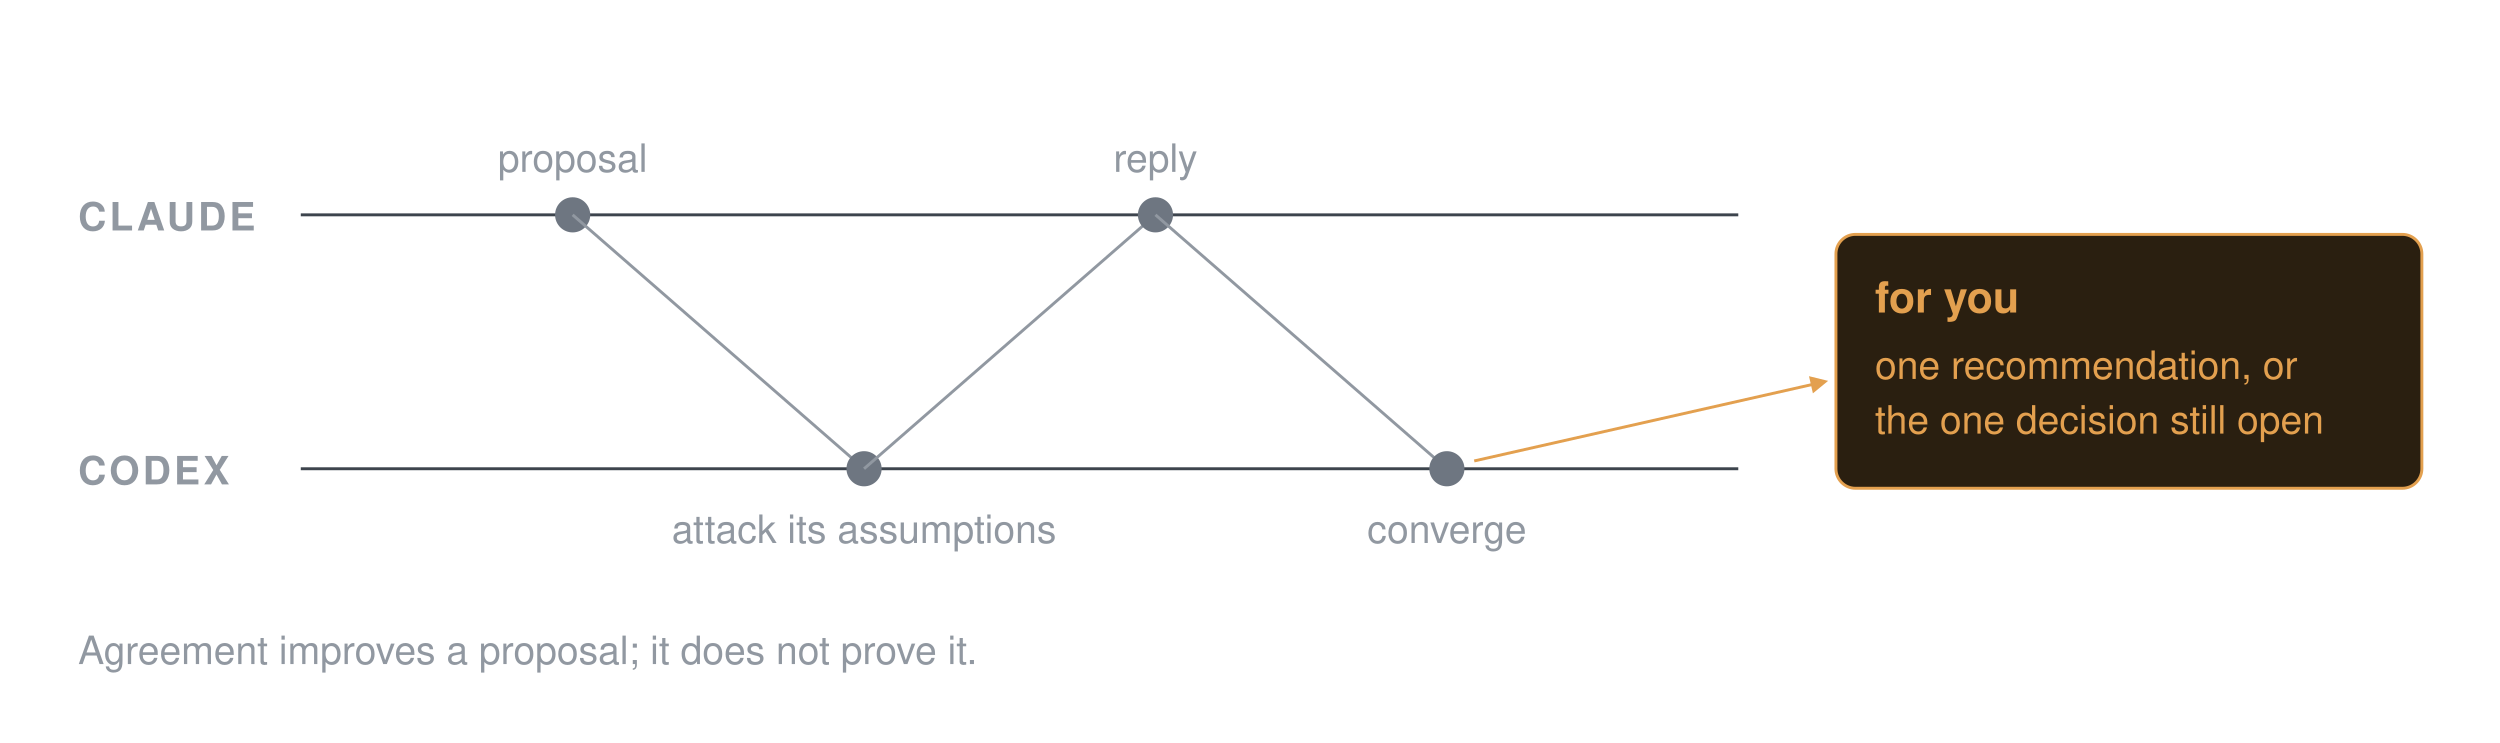
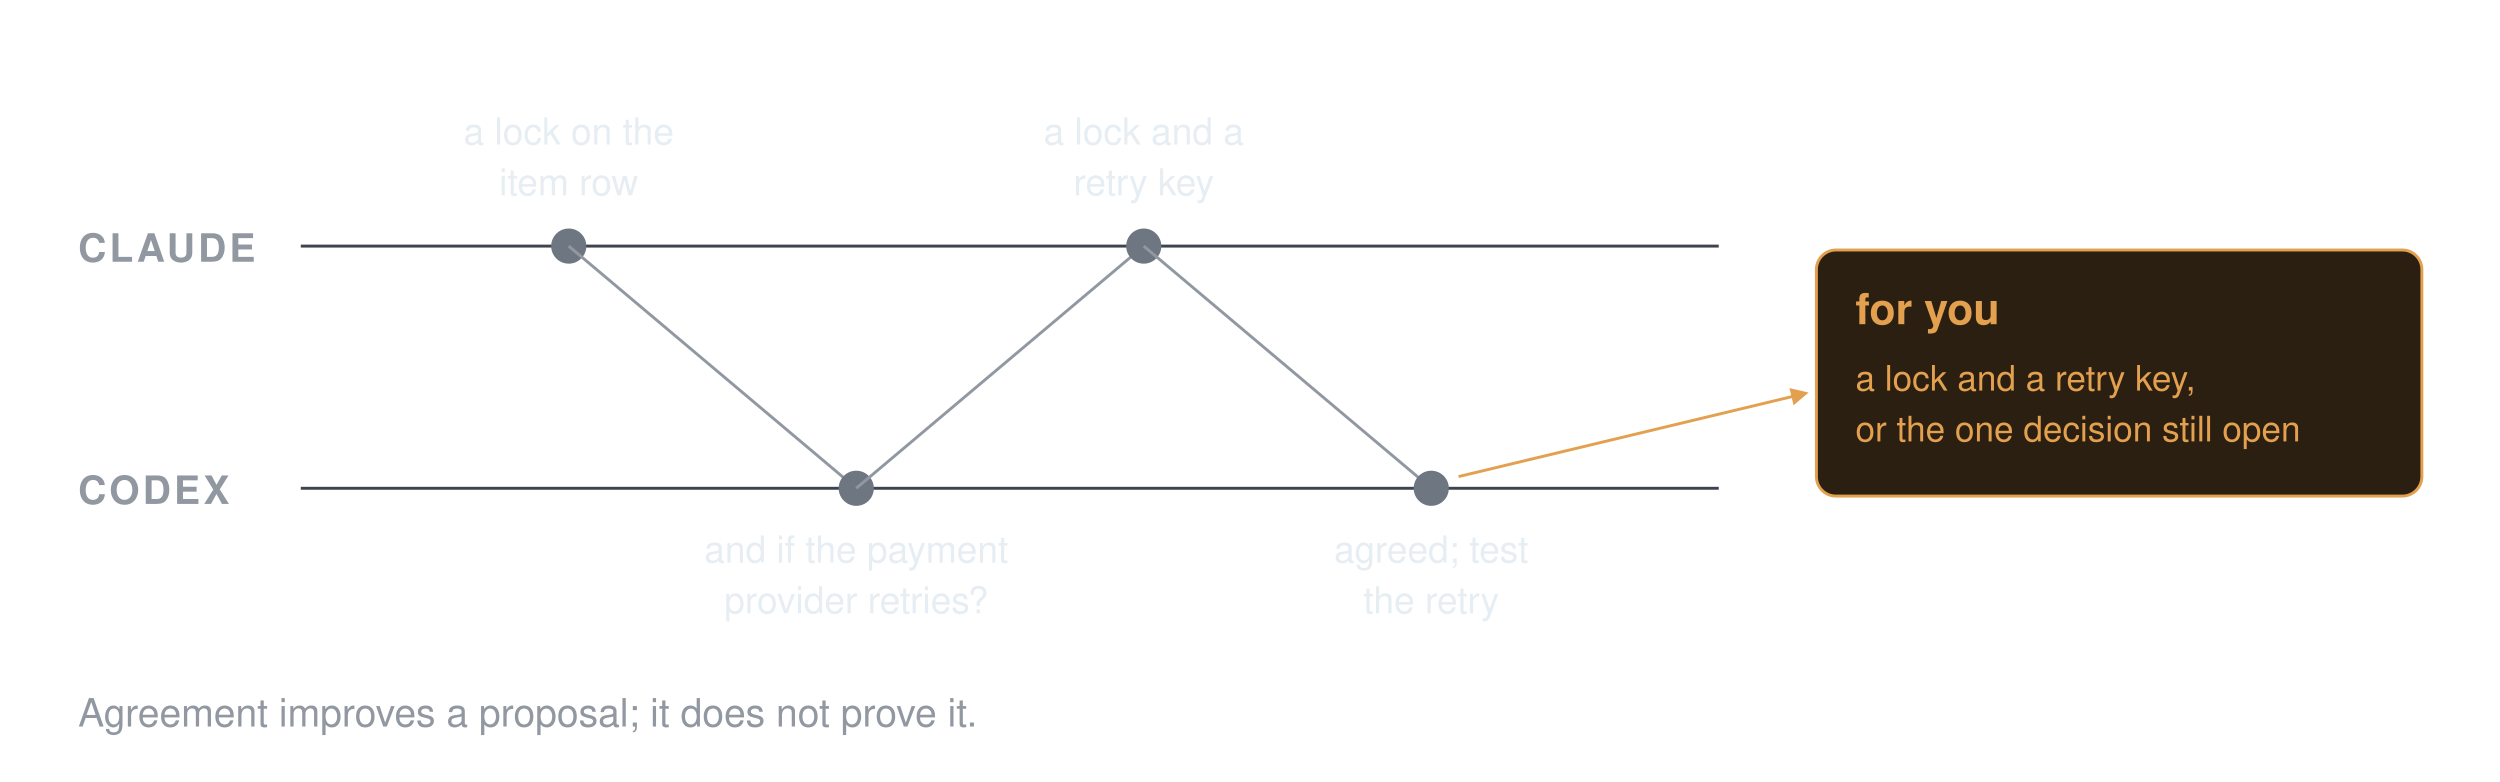
- <svg xmlns="http://www.w3.org/2000/svg" viewBox="0 0 1280 380" width="1280" height="380" role="img" aria-labelledby="t d">
-   <text x="40" y="118" font-size="20" font-family="ui-sans-serif, -apple-system, 'Segoe UI', Helvetica, Arial, sans-serif" fill="#9198a1" font-weight="600" letter-spacing="1.6">CLAUDE</text>
-   <line x1="154" y1="110" x2="890" y2="110" stroke="#3d444d" stroke-width="1.5" />
-   <text x="40" y="248" font-size="20" font-family="ui-sans-serif, -apple-system, 'Segoe UI', Helvetica, Arial, sans-serif" fill="#9198a1" font-weight="600" letter-spacing="1.6">CODEX</text>
-   <line x1="154" y1="240" x2="890" y2="240" stroke="#3d444d" stroke-width="1.5" />
-   <circle cx="293.2" cy="110" r="9" fill="#6e7681" />
-   <text x="293.2" y="88" font-size="20" font-family="ui-sans-serif, -apple-system, 'Segoe UI', Helvetica, Arial, sans-serif" fill="#9198a1" text-anchor="middle">proposal</text>
-   <line x1="293.2" y1="110" x2="442.4" y2="240" stroke="#9198a1" stroke-width="1.5" />
-   <circle cx="442.4" cy="240" r="9" fill="#6e7681" />
-   <text x="442.4" y="278" font-size="20" font-family="ui-sans-serif, -apple-system, 'Segoe UI', Helvetica, Arial, sans-serif" fill="#9198a1" text-anchor="middle">attack its assumptions</text>
-   <line x1="442.4" y1="240" x2="591.6" y2="110" stroke="#9198a1" stroke-width="1.5" />
-   <circle cx="591.6" cy="110" r="9" fill="#6e7681" />
-   <text x="591.6" y="88" font-size="20" font-family="ui-sans-serif, -apple-system, 'Segoe UI', Helvetica, Arial, sans-serif" fill="#9198a1" text-anchor="middle">reply</text>
-   <line x1="591.6" y1="110" x2="740.8" y2="240" stroke="#9198a1" stroke-width="1.5" />
-   <circle cx="740.8" cy="240" r="9" fill="#6e7681" />
-   <text x="740.8" y="278" font-size="20" font-family="ui-sans-serif, -apple-system, 'Segoe UI', Helvetica, Arial, sans-serif" fill="#9198a1" text-anchor="middle">converge</text>
-   <line x1="754.8" y1="236" x2="929" y2="196.6" stroke="#e3a04f" stroke-width="1.5" />
-   <path d="M936 195L928.2 201.4L926.2 192.6Z" fill="#e3a04f" />
-   <rect x="940" y="120" width="300" height="130" rx="10" fill="#2a1f10" stroke="#e3a04f" stroke-width="1.5" />
-   <text x="960" y="160" font-size="22" font-family="ui-sans-serif, -apple-system, 'Segoe UI', Helvetica, Arial, sans-serif" fill="#e3a04f" font-weight="700">for you</text>
-   <text x="960" y="194" font-size="20" font-family="ui-sans-serif, -apple-system, 'Segoe UI', Helvetica, Arial, sans-serif" fill="#e3a04f">one recommendation, or</text>
-   <text x="960" y="222" font-size="20" font-family="ui-sans-serif, -apple-system, 'Segoe UI', Helvetica, Arial, sans-serif" fill="#e3a04f">the one decision still open</text>
-   <text x="40" y="340" font-size="20" font-family="ui-sans-serif, -apple-system, 'Segoe UI', Helvetica, Arial, sans-serif" fill="#9198a1">Agreement improves a proposal; it does not prove it.</text>
+ <svg xmlns="http://www.w3.org/2000/svg" viewBox="0 0 1280 400" width="1280" height="400" role="img" aria-labelledby="t d">
+   <text x="40" y="134" font-size="20" font-family="ui-sans-serif, -apple-system, 'Segoe UI', Helvetica, Arial, sans-serif" fill="#9198a1" font-weight="600" letter-spacing="1.6">CLAUDE</text>
+   <line x1="154" y1="126" x2="880" y2="126" stroke="#3d444d" stroke-width="1.5" />
+   <text x="40" y="258" font-size="20" font-family="ui-sans-serif, -apple-system, 'Segoe UI', Helvetica, Arial, sans-serif" fill="#9198a1" font-weight="600" letter-spacing="1.6">CODEX</text>
+   <line x1="154" y1="250" x2="880" y2="250" stroke="#3d444d" stroke-width="1.5" />
+   <circle cx="291.2" cy="126" r="9" fill="#6e7681" />
+   <text x="291.2" y="74" font-size="19" font-family="ui-sans-serif, -apple-system, 'Segoe UI', Helvetica, Arial, sans-serif" fill="#e6edf3" text-anchor="middle">a lock on the</text>
+   <text x="291.2" y="100" font-size="19" font-family="ui-sans-serif, -apple-system, 'Segoe UI', Helvetica, Arial, sans-serif" fill="#e6edf3" text-anchor="middle">item row</text>
+   <line x1="291.2" y1="126" x2="438.4" y2="250" stroke="#9198a1" stroke-width="1.5" />
+   <circle cx="438.4" cy="250" r="9" fill="#6e7681" />
+   <text x="438.4" y="288" font-size="19" font-family="ui-sans-serif, -apple-system, 'Segoe UI', Helvetica, Arial, sans-serif" fill="#e6edf3" text-anchor="middle">and if the payment</text>
+   <text x="438.4" y="314" font-size="19" font-family="ui-sans-serif, -apple-system, 'Segoe UI', Helvetica, Arial, sans-serif" fill="#e6edf3" text-anchor="middle">provider retries?</text>
+   <line x1="438.4" y1="250" x2="585.6" y2="126" stroke="#9198a1" stroke-width="1.5" />
+   <circle cx="585.6" cy="126" r="9" fill="#6e7681" />
+   <text x="585.6" y="74" font-size="19" font-family="ui-sans-serif, -apple-system, 'Segoe UI', Helvetica, Arial, sans-serif" fill="#e6edf3" text-anchor="middle">a lock and a</text>
+   <text x="585.6" y="100" font-size="19" font-family="ui-sans-serif, -apple-system, 'Segoe UI', Helvetica, Arial, sans-serif" fill="#e6edf3" text-anchor="middle">retry key</text>
+   <line x1="585.6" y1="126" x2="732.8" y2="250" stroke="#9198a1" stroke-width="1.5" />
+   <circle cx="732.8" cy="250" r="9" fill="#6e7681" />
+   <text x="732.8" y="288" font-size="19" font-family="ui-sans-serif, -apple-system, 'Segoe UI', Helvetica, Arial, sans-serif" fill="#e6edf3" text-anchor="middle">agreed; test</text>
+   <text x="732.8" y="314" font-size="19" font-family="ui-sans-serif, -apple-system, 'Segoe UI', Helvetica, Arial, sans-serif" fill="#e6edf3" text-anchor="middle">the retry</text>
+   <line x1="746.8" y1="244" x2="919" y2="202.7" stroke="#e3a04f" stroke-width="1.5" />
+   <path d="M926 201L918.3 207.5L916.2 198.7Z" fill="#e3a04f" />
+   <rect x="930" y="128" width="310" height="126" rx="10" fill="#2a1f10" stroke="#e3a04f" stroke-width="1.5" />
+   <text x="950" y="166" font-size="22" font-family="ui-sans-serif, -apple-system, 'Segoe UI', Helvetica, Arial, sans-serif" fill="#e3a04f" font-weight="700">for you</text>
+   <text x="950" y="200" font-size="18" font-family="ui-sans-serif, -apple-system, 'Segoe UI', Helvetica, Arial, sans-serif" fill="#e3a04f">a lock and a retry key,</text>
+   <text x="950" y="226" font-size="18" font-family="ui-sans-serif, -apple-system, 'Segoe UI', Helvetica, Arial, sans-serif" fill="#e3a04f">or the one decision still open</text>
+   <text x="40" y="372" font-size="20" font-family="ui-sans-serif, -apple-system, 'Segoe UI', Helvetica, Arial, sans-serif" fill="#9198a1">Agreement improves a proposal; it does not prove it.</text>
</svg>
